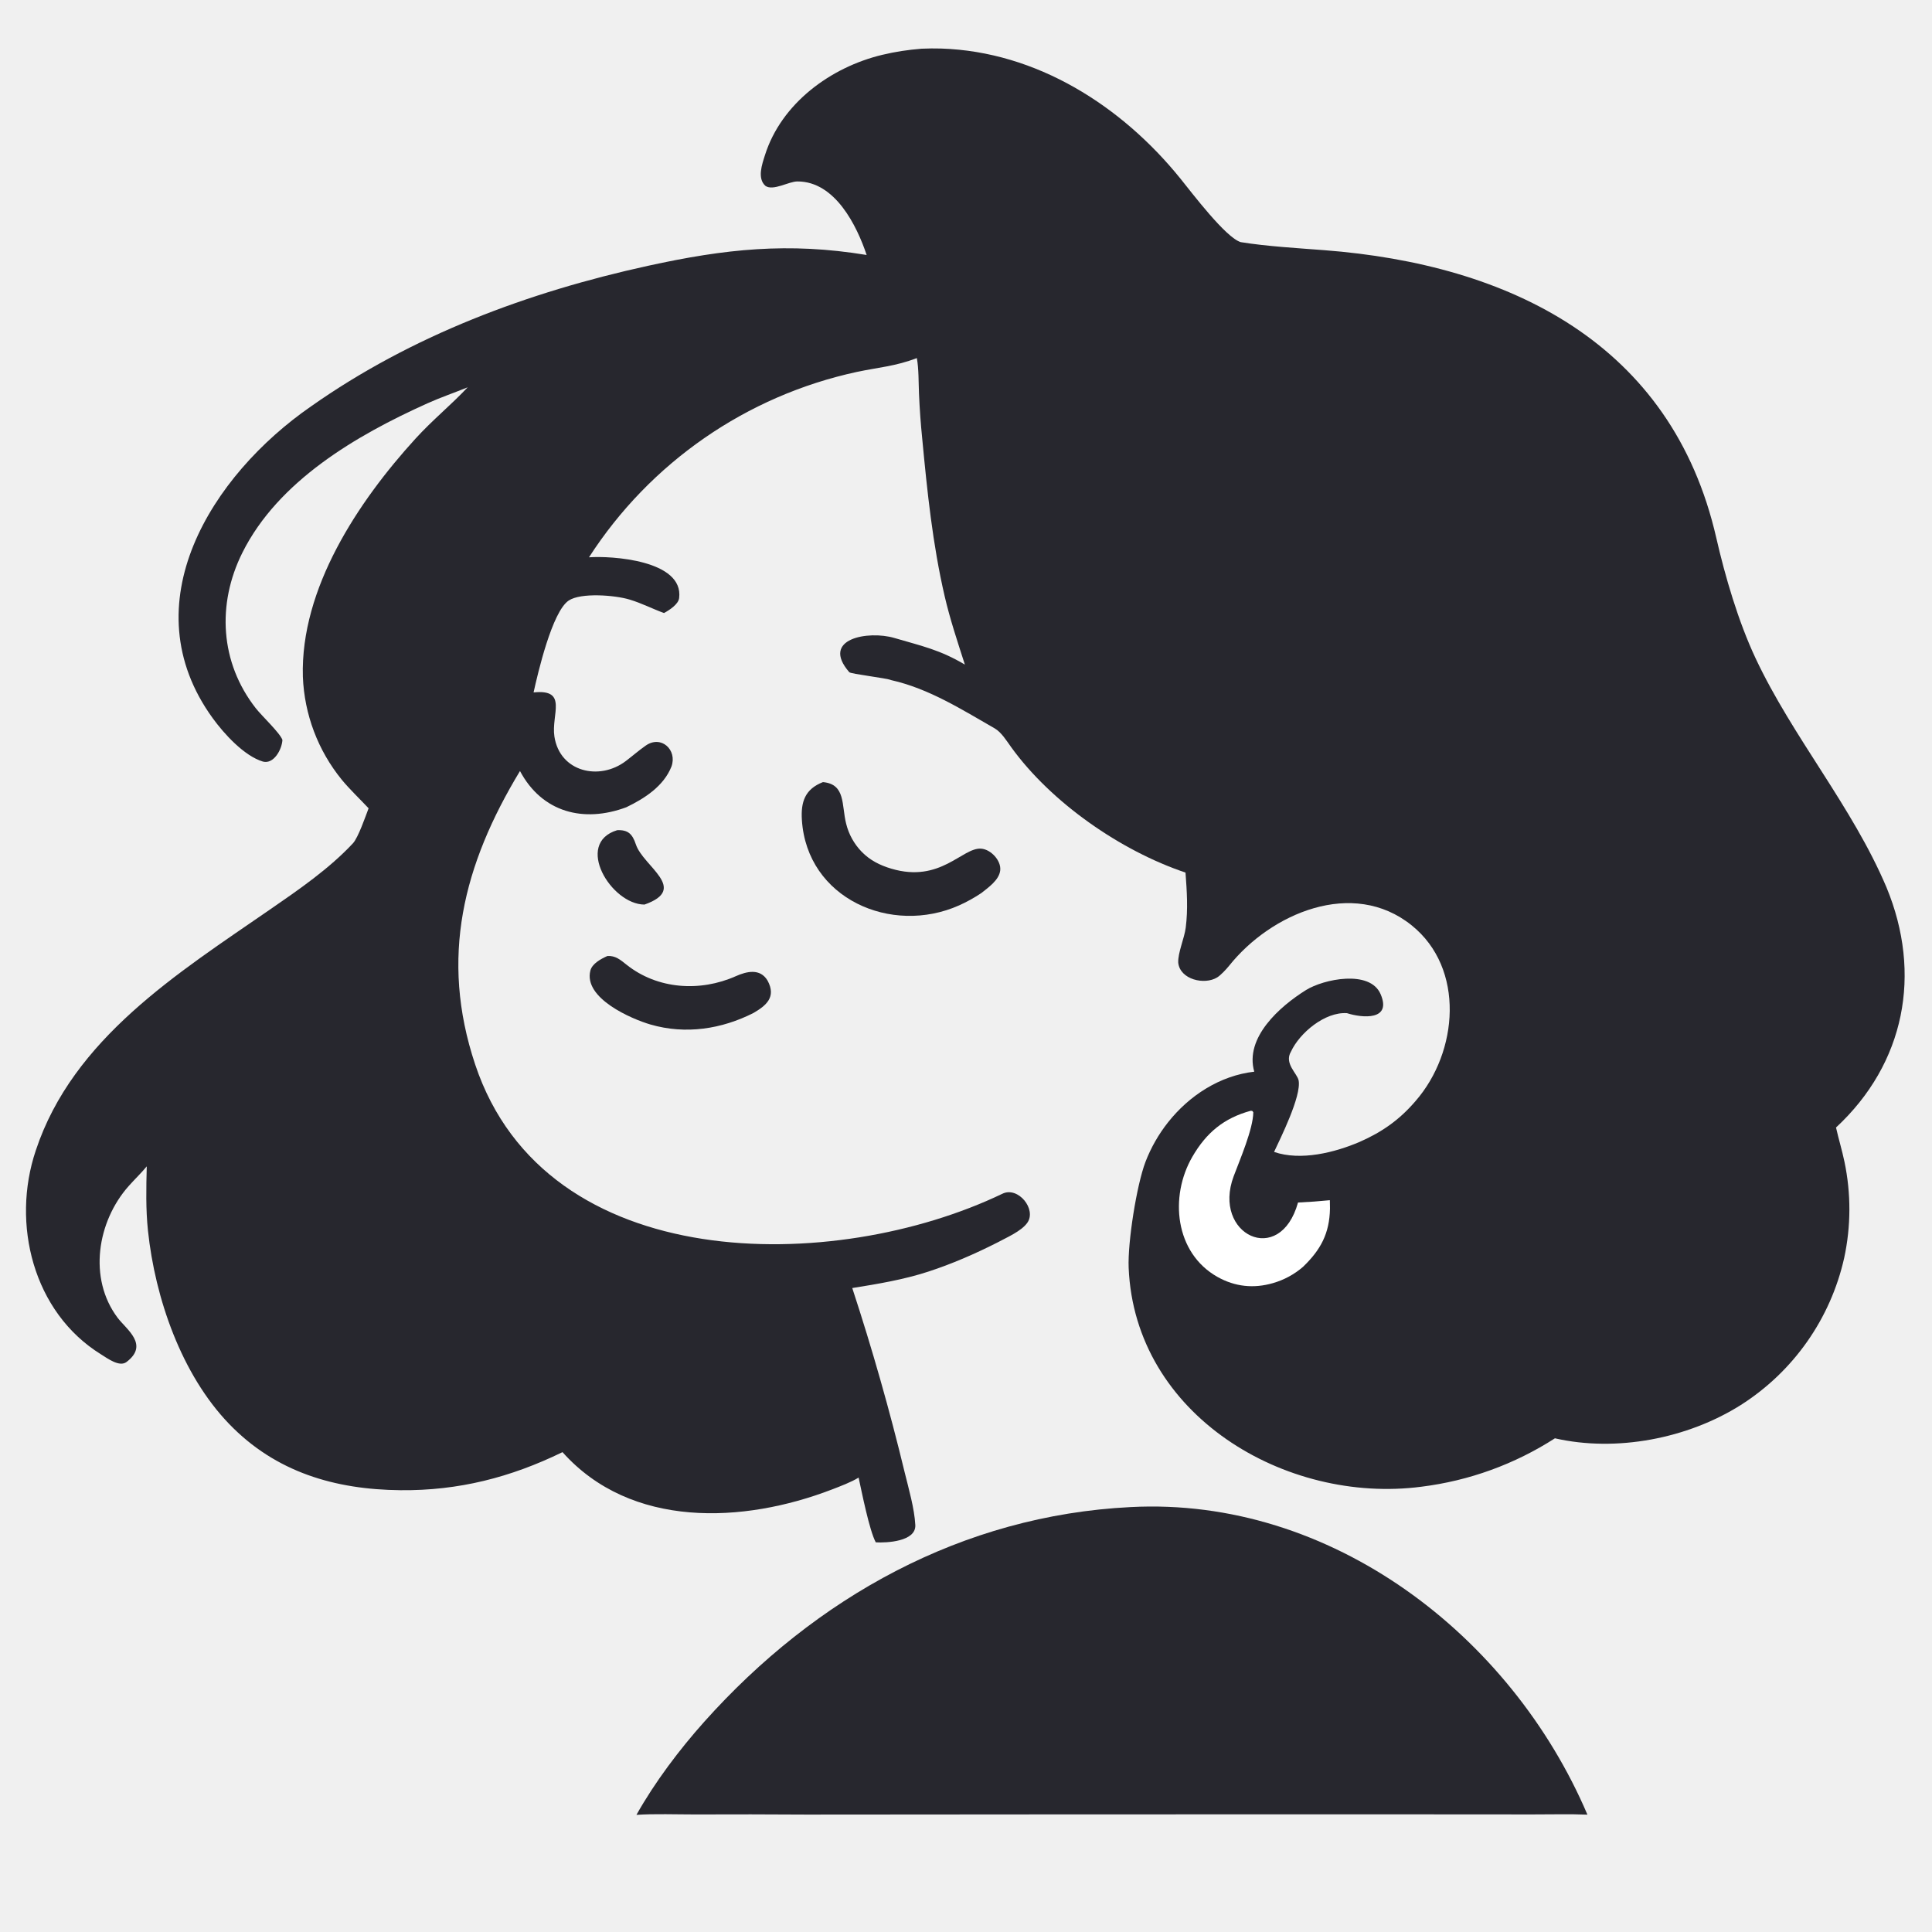
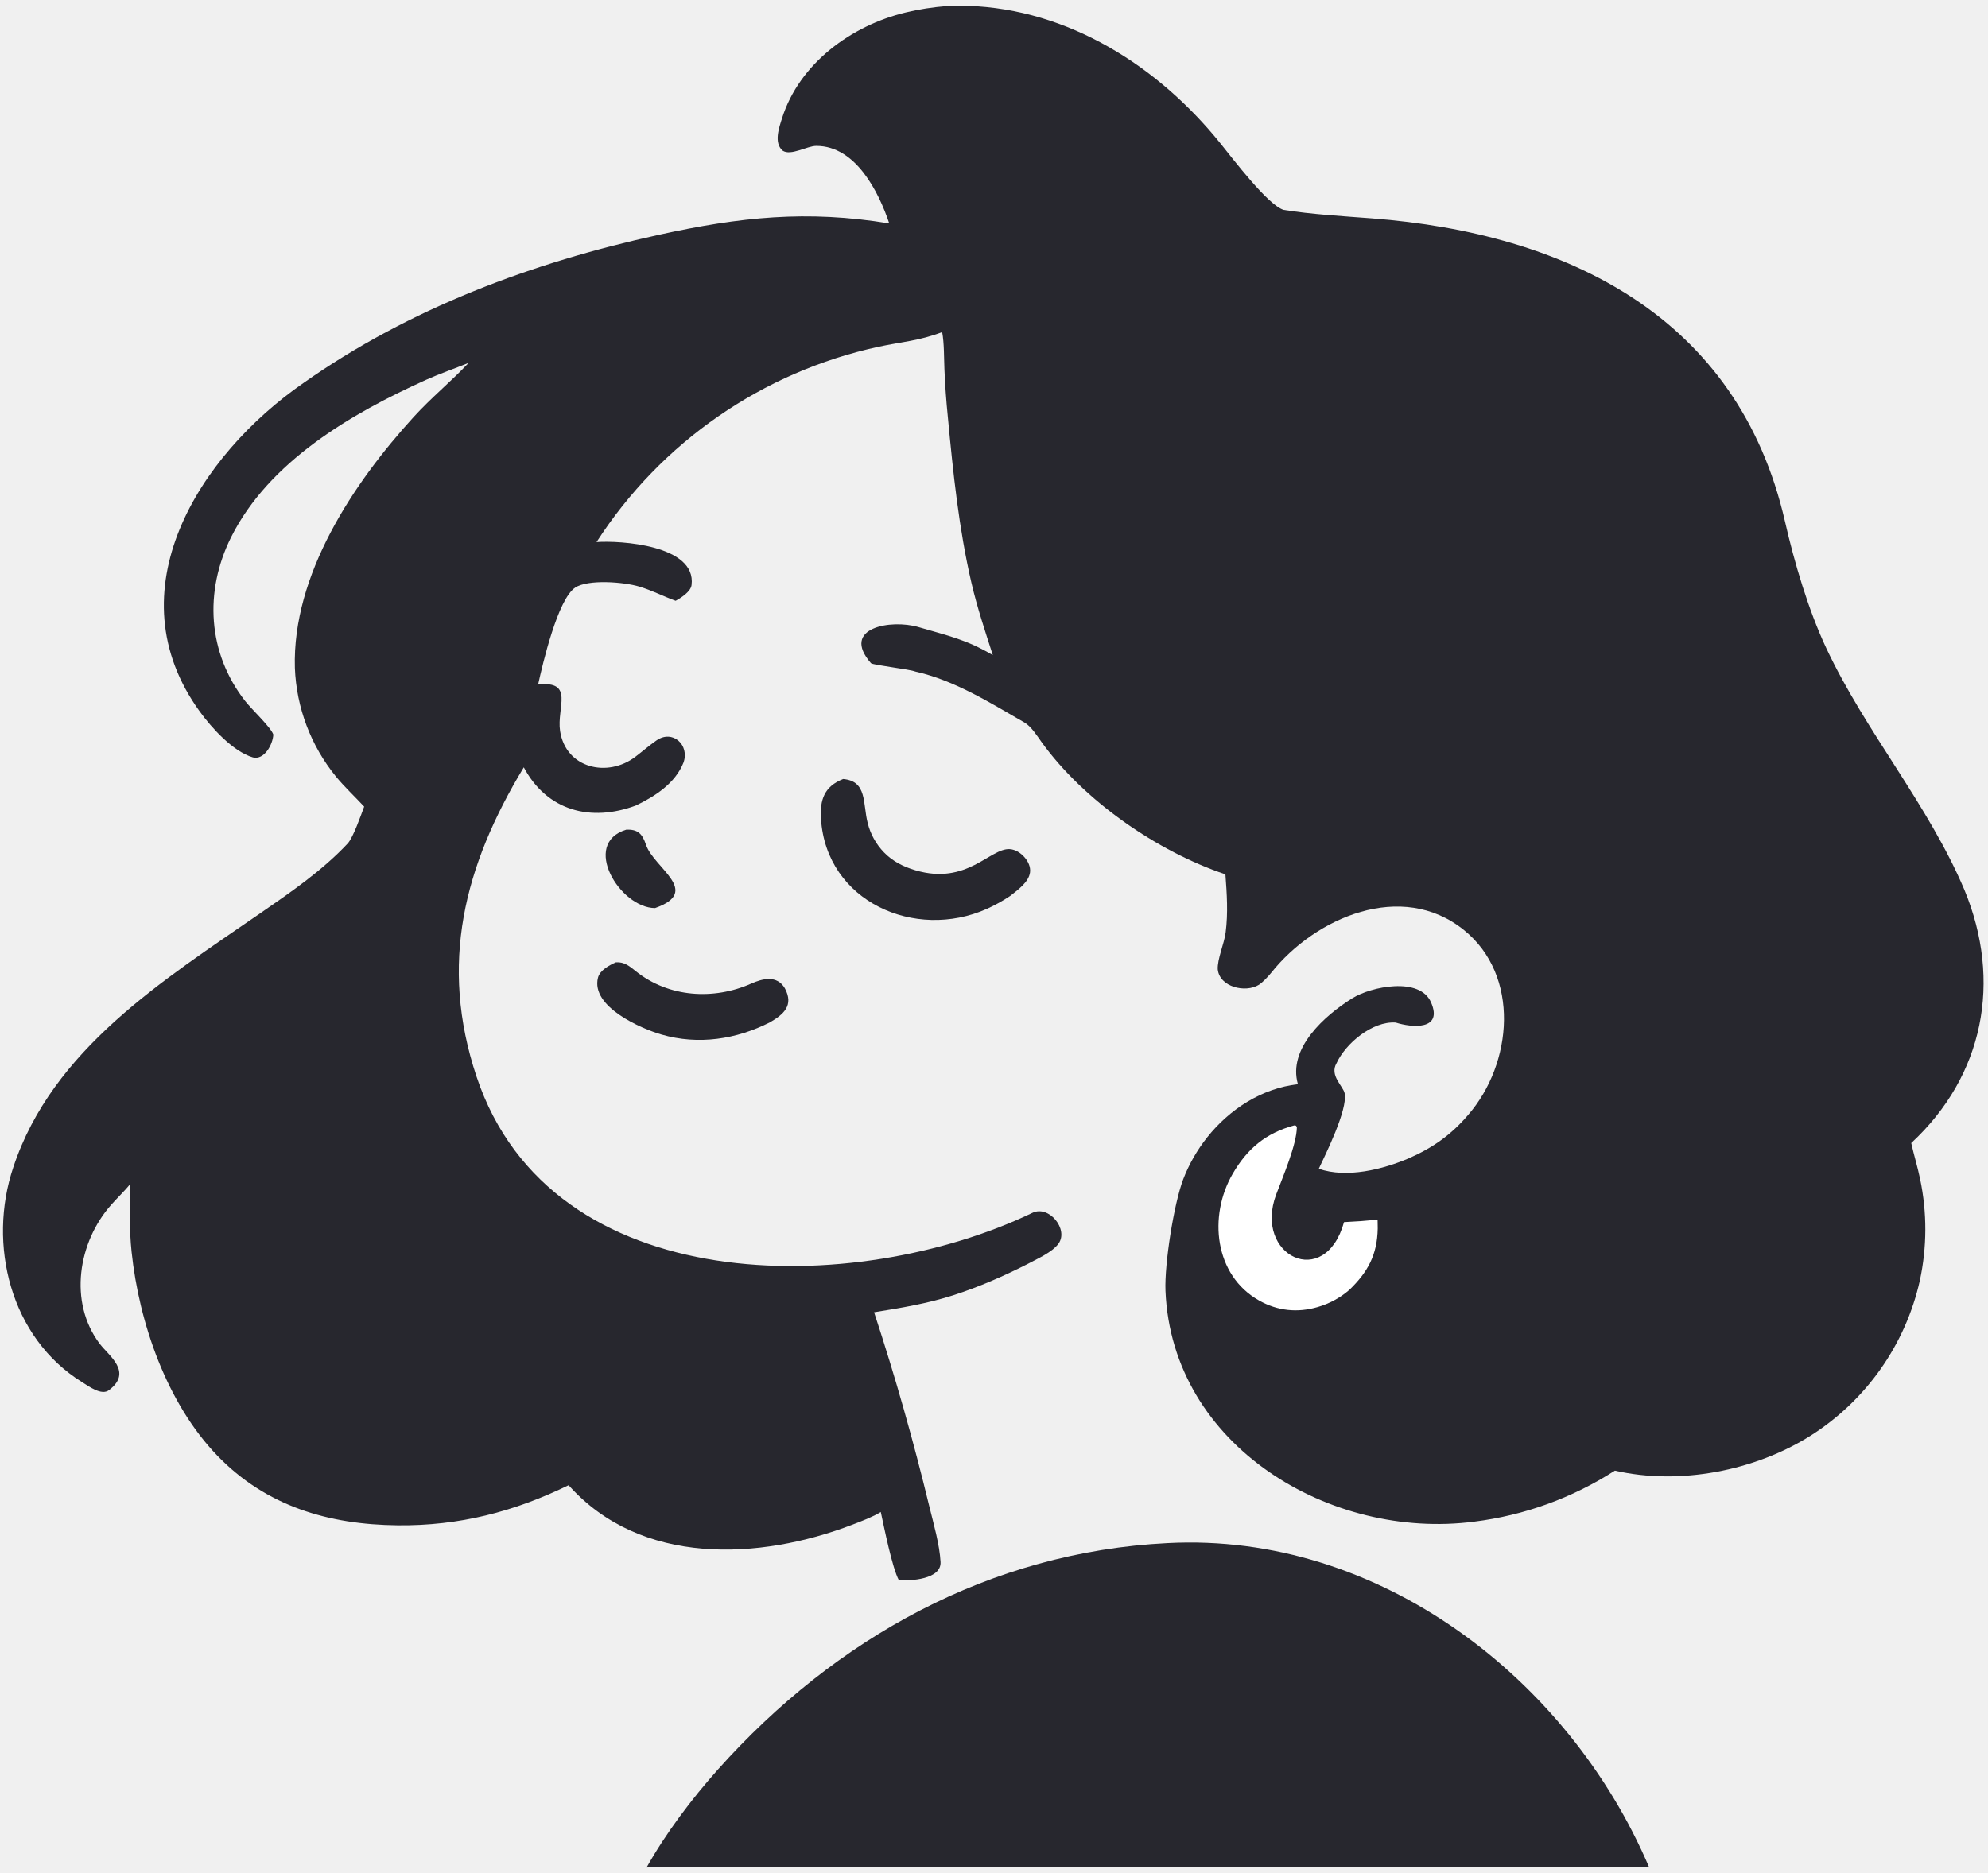
- <svg xmlns="http://www.w3.org/2000/svg" width="80" height="80" viewBox="22 34 584 584" fill="none">
+ <svg xmlns="http://www.w3.org/2000/svg" width="570" height="537" viewBox="29 47 570 537" fill="none">
  <g>
    <path d="M300.554 48.721C302.524 48.633 304.496 48.616 306.467 48.671C335.377 49.602 361.051 65.998 378.813 87.986C382.289 92.288 392.582 105.913 397.064 107.194C404.856 108.465 414.585 109.029 422.347 109.627C478.256 113.936 527.333 137.722 540.798 196.595C543.459 208.228 547.445 221.866 552.672 232.979C563.946 256.947 581.874 277.752 592.234 302.205C603.081 328.397 597.821 355.479 576.986 374.822C577.764 378.283 578.807 381.654 579.539 385.174C581.551 394.768 581.523 404.677 579.453 414.259C575.331 432.63 564.087 448.617 548.19 458.71C532.141 468.852 510.577 473.011 492.019 468.766C479.843 476.607 466.056 481.609 451.684 483.399C410.617 488.767 365.007 461.798 363.167 417.2C362.85 409.534 365.56 392.307 368.249 385.214C369.91 380.898 372.217 376.859 375.09 373.232C381.501 365.132 390.76 359.137 401.136 357.943C398.177 347.654 408.811 338.237 416.773 333.272C422.082 329.962 436.085 327.031 439.315 334.488C442.812 342.566 433.765 341.729 429.163 340.258C422.485 339.803 414.822 346.245 412.217 351.911C410.11 355.452 414.155 358.516 414.545 360.589C415.438 365.323 408.996 378.172 407.123 382.202C415.155 384.974 425.475 382.399 433.033 379.15C439.838 376.154 445.076 372.451 449.903 366.803C462.801 352 464.915 326.745 448.712 313.708C430.905 299.38 406.141 310.13 393.551 325.905C392.72 326.945 391.022 328.769 389.942 329.44C386.097 331.83 378.69 330.101 378.154 325.004C378.01 322.044 380 317.646 380.415 314.437C381.138 308.832 380.772 303.379 380.351 297.757C360.783 291.203 339.751 276.603 327.668 259.866C326.315 257.991 324.69 255.331 322.682 254.179C312.718 248.466 302.77 242.143 291.426 239.595C289.934 238.946 279.194 237.736 278.722 237.193C269.883 227.017 284.5 224.548 292.308 226.834C300.922 229.356 306.094 230.415 313.659 234.89C311.454 228.024 309.174 221.224 307.543 214.194C303.922 198.592 302.271 182.532 300.77 166.621C300.309 162.087 299.983 157.541 299.791 152.988C299.648 149.662 299.737 145.417 299.14 142.239C292.674 144.728 287.645 145.017 280.978 146.431C247.639 153.644 218.527 173.796 200.037 202.46C206.667 201.969 228.731 203.288 227.288 214.79C227.052 216.675 224.341 218.423 222.716 219.307C219.114 217.997 216.135 216.392 212.298 215.231C207.859 213.887 197.588 213.086 193.917 215.524C188.891 218.861 184.574 237.499 183.29 243.306C193.821 242.212 188.563 249.97 189.586 256.644C191.231 267.379 203.201 270.112 211.188 264.033C213.192 262.508 215.09 260.848 217.186 259.378C221.854 256.104 226.776 260.672 224.973 265.695C222.613 271.663 216.809 275.373 211.323 278.012C198.457 282.81 185.875 279.618 179.18 267.063C162.039 295.4 154.872 323.503 165.63 355.759C187.032 419.937 274.35 419.178 325.035 394.827C329.769 392.553 335.429 399.555 332.519 403.637C330.686 406.212 326.201 408.106 323.466 409.595C316.8 412.982 309.713 416.065 302.586 418.387C295.073 420.83 287.389 422.103 279.62 423.346C285.638 441.686 290.92 460.26 295.453 479.025C296.659 483.949 298.418 490 298.677 494.978C298.937 499.982 290.014 500.41 286.726 500.213C284.781 496.605 282.494 485.002 281.54 480.636C279.398 481.987 275.898 483.307 273.458 484.245C246.731 494.516 212.737 496.153 192.032 472.949C176.321 480.603 160.598 484.629 143.034 484.454C123.28 484.254 105.338 479.031 91.256 464.416C76.844 449.459 68.879 426.416 66.728 406.015C66.049 399.576 66.193 393.033 66.361 386.564C64.693 388.591 62.683 390.505 60.9 392.513C51.399 403.206 48.59 420.396 57.547 432.328C60.19 435.847 67.159 440.459 60.249 445.694C58.097 447.325 54.518 444.621 52.495 443.366C31.997 430.652 25.361 403.88 32.821 381.75C44.051 347.89 75.809 328.132 103.626 308.918C112.29 302.938 121.497 296.62 128.701 288.895C130.278 287.174 132.491 280.782 133.417 278.327C130.803 275.528 127.726 272.631 125.312 269.696C118.123 260.872 113.995 249.951 113.551 238.577C112.763 211.889 130.294 185.569 147.601 166.589C152.778 160.912 158.334 156.437 163.367 151.074C159.345 152.712 155.199 154.12 151.198 155.92C129.806 165.547 106.093 179.334 95.253 201.089C87.512 216.625 88.511 234.28 99.313 248.077C101.192 250.477 106.625 255.535 107.37 257.665C107.213 260.575 104.753 265.041 101.504 264.218C95.771 262.505 89.678 255.755 86.288 251.08C61.26 216.563 85.98 177.631 115.976 156.867C146.438 135.398 181.604 122.303 217.835 114.356C241.223 109.225 260.304 107.186 283.969 111.076C281.01 102.238 274.446 88.832 263.058 88.846C260.436 88.825 255.729 91.802 253.386 90.198C250.806 87.93 252.381 83.6 253.21 80.96C258.148 65.239 273.103 54.302 288.682 50.577C292.73 49.609 296.341 49.075 300.554 48.721Z" fill="#27272E" />
    <path d="M400.059 369.762C400.705 369.842 400.44 369.694 400.843 370.211C400.788 375.308 396.782 384.549 394.903 389.579C388.329 407.174 408.89 417.184 414.36 397.497C417.574 397.349 420.783 397.115 423.985 396.792C424.016 397.626 424.028 398.46 424.022 399.29C423.893 406.873 421.192 411.81 415.87 416.941C413.237 419.218 410.139 420.894 406.795 421.854C400.991 423.546 395.309 422.961 390.021 419.987C377.11 412.724 375.462 395.706 382.411 383.685C386.637 376.37 391.974 371.971 400.059 369.762Z" fill="white" />
    <path d="M363.791 489.554C424.351 486.401 478.744 528.342 501.84 582.528C496.571 582.301 490.615 582.473 485.26 582.458L452.332 582.436L353.175 582.439L265.829 582.504C254.595 582.43 243.361 582.415 232.128 582.464C226.902 582.47 219.459 582.215 214.381 582.593C219.909 572.749 227.365 562.853 234.895 554.431C268.503 516.846 312.868 492.089 363.791 489.554Z" fill="#27272E" />
    <path d="M270.753 270.414C277.69 271.024 276.346 277.422 277.776 283.004C278.561 286.196 280.182 289.121 282.474 291.477C284.99 294.063 288.019 295.569 291.448 296.587C306.298 300.996 312.847 290.166 318.531 290.527C320.146 290.629 321.681 291.641 322.727 292.829C323.749 293.99 324.539 295.575 324.339 297.16C323.976 300.043 320.749 302.268 318.648 303.944C316.513 305.372 314.262 306.619 311.921 307.673C291.415 316.815 265.92 305.617 264.394 281.862C264.042 276.386 265.323 272.534 270.753 270.414Z" fill="#27272E" />
    <path d="M205.602 322.98C208.024 322.82 209.521 324.121 211.379 325.601C220.753 333.07 233.626 333.879 244.401 329.086C247.668 327.631 251.758 326.613 254.018 330.412C256.721 335.398 253.589 337.97 249.747 340.203C240.166 345.054 229.278 346.789 218.61 343.682C212.957 342.037 198.316 335.77 200.456 327.385C200.996 325.268 203.677 323.829 205.602 322.98Z" fill="#27272E" />
    <path d="M208.565 284.944C211.851 284.809 213.154 286.076 214.218 289.268C216.443 295.946 230.329 302.667 216.816 307.431C206.737 307.411 195.502 288.907 208.565 284.944Z" fill="#27272E" />
  </g>
</svg>
